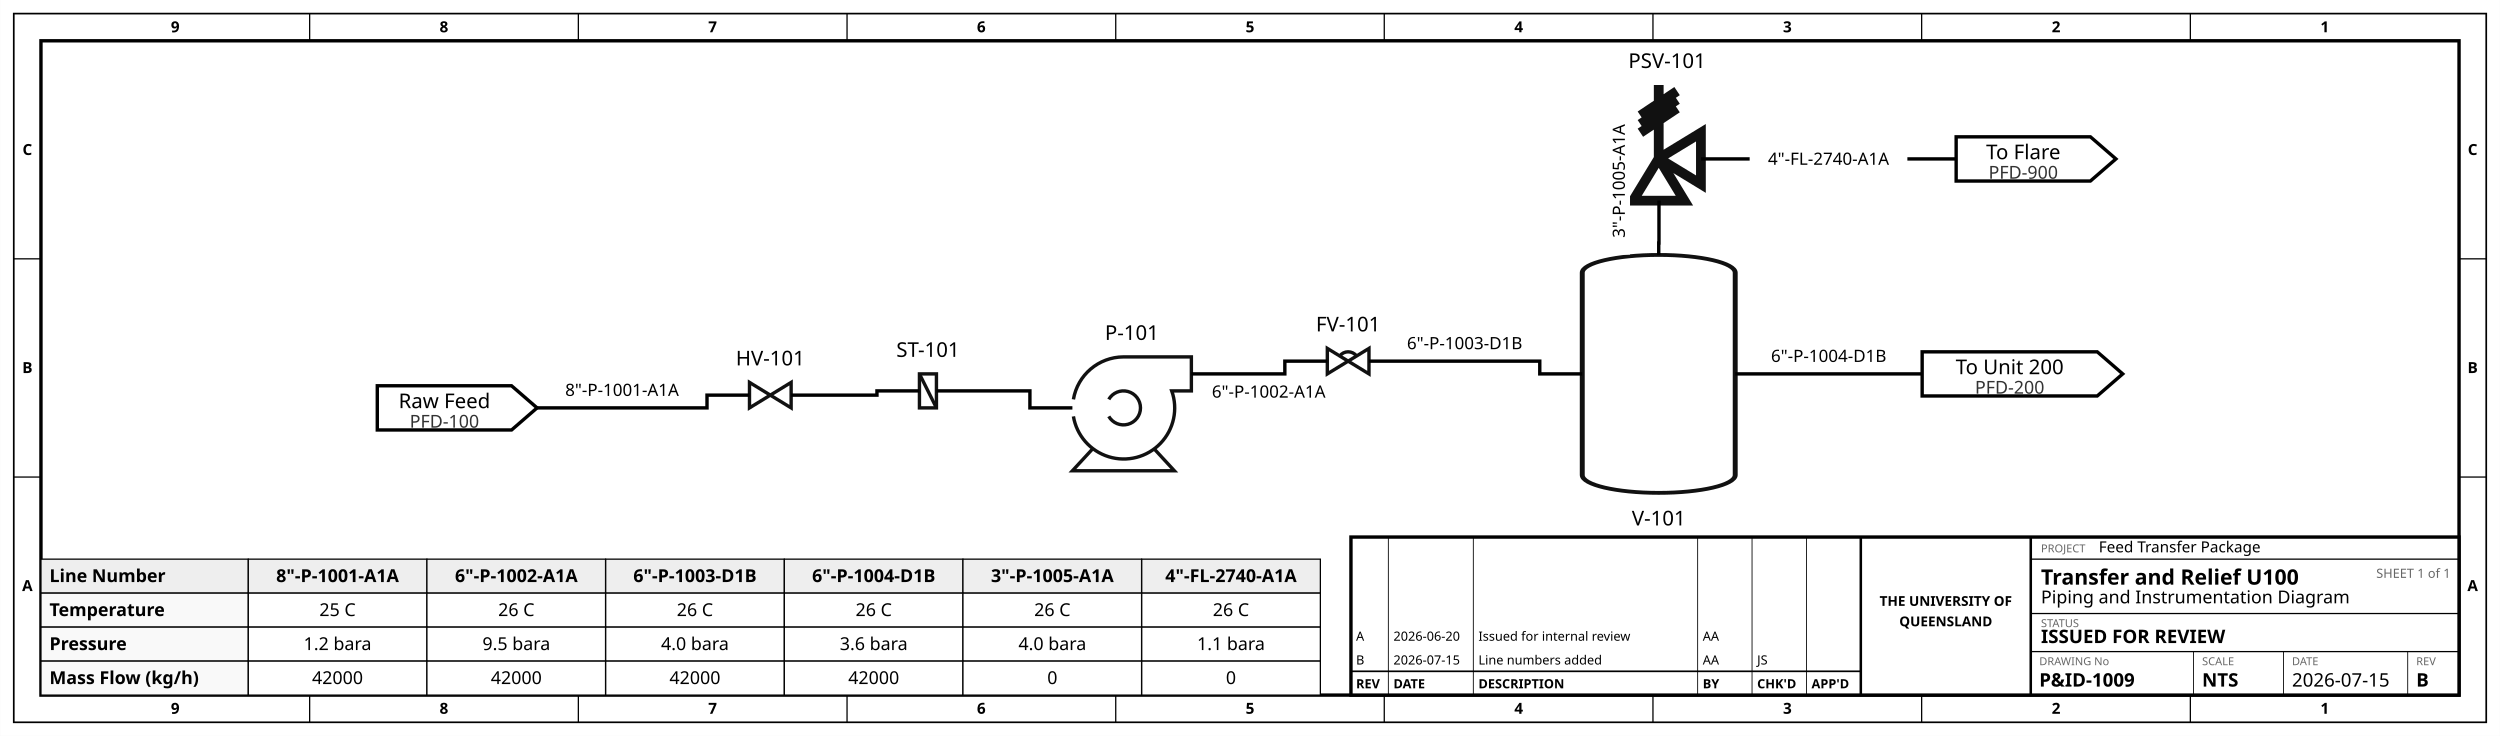
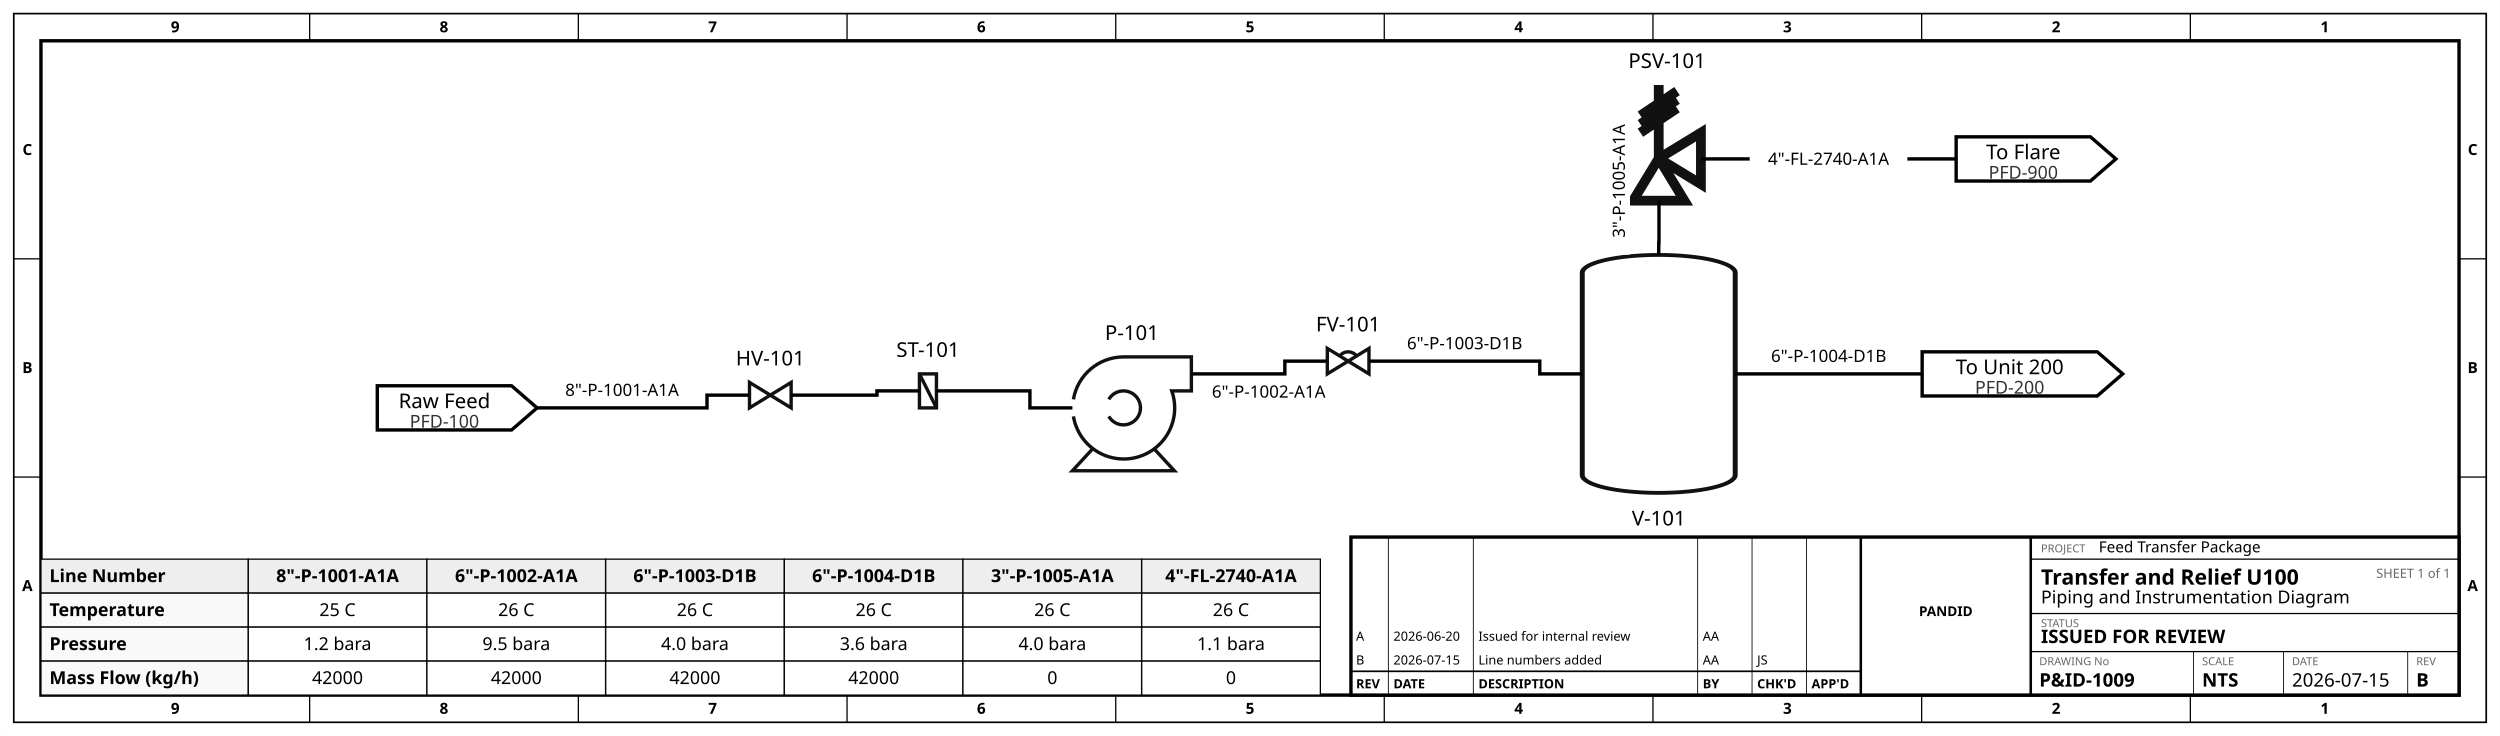
<svg xmlns="http://www.w3.org/2000/svg" width="1471" height="433" viewBox="-205.9 60.0 1470.8 433.0">
  <rect x="-205.9" y="60.0" width="1470.8" height="433.0" fill="white" />
  <rect x="-197.9" y="68.0" width="1454.8" height="417.0" fill="none" stroke="black" stroke-width="1" />
  <rect x="-181.9" y="84.0" width="1422.8" height="385.0" fill="none" stroke="black" stroke-width="2" />
  <text x="-102.9" y="79.0" font-family="sans-serif" font-size="9.0" text-anchor="middle" font-weight="bold" fill="black">9</text>
  <text x="-102.9" y="480.0" font-family="sans-serif" font-size="9.0" text-anchor="middle" font-weight="bold" fill="black">9</text>
  <line x1="-23.8" y1="68.0" x2="-23.8" y2="84.0" stroke="black" stroke-width="0.75" />
  <line x1="-23.8" y1="469.0" x2="-23.8" y2="485.0" stroke="black" stroke-width="0.75" />
  <text x="55.2" y="79.0" font-family="sans-serif" font-size="9.0" text-anchor="middle" font-weight="bold" fill="black">8</text>
  <text x="55.2" y="480.0" font-family="sans-serif" font-size="9.0" text-anchor="middle" font-weight="bold" fill="black">8</text>
  <line x1="134.3" y1="68.0" x2="134.3" y2="84.0" stroke="black" stroke-width="0.75" />
  <line x1="134.3" y1="469.0" x2="134.3" y2="485.0" stroke="black" stroke-width="0.75" />
  <text x="213.3" y="79.0" font-family="sans-serif" font-size="9.0" text-anchor="middle" font-weight="bold" fill="black">7</text>
  <text x="213.3" y="480.0" font-family="sans-serif" font-size="9.0" text-anchor="middle" font-weight="bold" fill="black">7</text>
  <line x1="292.4" y1="68.0" x2="292.4" y2="84.0" stroke="black" stroke-width="0.75" />
  <line x1="292.4" y1="469.0" x2="292.4" y2="485.0" stroke="black" stroke-width="0.75" />
  <text x="371.4" y="79.0" font-family="sans-serif" font-size="9.0" text-anchor="middle" font-weight="bold" fill="black">6</text>
  <text x="371.4" y="480.0" font-family="sans-serif" font-size="9.0" text-anchor="middle" font-weight="bold" fill="black">6</text>
  <line x1="450.5" y1="68.0" x2="450.5" y2="84.0" stroke="black" stroke-width="0.75" />
  <line x1="450.5" y1="469.0" x2="450.5" y2="485.0" stroke="black" stroke-width="0.75" />
  <text x="529.5" y="79.0" font-family="sans-serif" font-size="9.0" text-anchor="middle" font-weight="bold" fill="black">5</text>
  <text x="529.5" y="480.0" font-family="sans-serif" font-size="9.0" text-anchor="middle" font-weight="bold" fill="black">5</text>
  <line x1="608.5" y1="68.0" x2="608.5" y2="84.0" stroke="black" stroke-width="0.75" />
  <line x1="608.5" y1="469.0" x2="608.5" y2="485.0" stroke="black" stroke-width="0.75" />
  <text x="687.6" y="79.0" font-family="sans-serif" font-size="9.0" text-anchor="middle" font-weight="bold" fill="black">4</text>
  <text x="687.6" y="480.0" font-family="sans-serif" font-size="9.0" text-anchor="middle" font-weight="bold" fill="black">4</text>
  <line x1="766.6" y1="68.0" x2="766.6" y2="84.0" stroke="black" stroke-width="0.75" />
  <line x1="766.6" y1="469.0" x2="766.6" y2="485.0" stroke="black" stroke-width="0.75" />
  <text x="845.7" y="79.0" font-family="sans-serif" font-size="9.0" text-anchor="middle" font-weight="bold" fill="black">3</text>
  <text x="845.7" y="480.0" font-family="sans-serif" font-size="9.0" text-anchor="middle" font-weight="bold" fill="black">3</text>
  <line x1="924.7" y1="68.0" x2="924.7" y2="84.0" stroke="black" stroke-width="0.75" />
  <line x1="924.7" y1="469.0" x2="924.7" y2="485.0" stroke="black" stroke-width="0.75" />
  <text x="1003.8" y="79.0" font-family="sans-serif" font-size="9.0" text-anchor="middle" font-weight="bold" fill="black">2</text>
  <text x="1003.8" y="480.0" font-family="sans-serif" font-size="9.0" text-anchor="middle" font-weight="bold" fill="black">2</text>
  <line x1="1082.8" y1="68.0" x2="1082.8" y2="84.0" stroke="black" stroke-width="0.75" />
  <line x1="1082.8" y1="469.0" x2="1082.8" y2="485.0" stroke="black" stroke-width="0.75" />
  <text x="1161.9" y="79.0" font-family="sans-serif" font-size="9.0" text-anchor="middle" font-weight="bold" fill="black">1</text>
  <text x="1161.9" y="480.0" font-family="sans-serif" font-size="9.0" text-anchor="middle" font-weight="bold" fill="black">1</text>
  <text x="-189.9" y="151.2" font-family="sans-serif" font-size="9.0" text-anchor="middle" font-weight="bold" fill="black">C</text>
  <text x="1248.9" y="151.2" font-family="sans-serif" font-size="9.0" text-anchor="middle" font-weight="bold" fill="black">C</text>
  <line x1="-197.9" y1="212.3" x2="-181.9" y2="212.3" stroke="black" stroke-width="0.75" />
  <line x1="1240.9" y1="212.3" x2="1256.9" y2="212.3" stroke="black" stroke-width="0.75" />
  <text x="-189.9" y="279.5" font-family="sans-serif" font-size="9.0" text-anchor="middle" font-weight="bold" fill="black">B</text>
  <text x="1248.9" y="279.5" font-family="sans-serif" font-size="9.0" text-anchor="middle" font-weight="bold" fill="black">B</text>
  <line x1="-197.9" y1="340.7" x2="-181.9" y2="340.7" stroke="black" stroke-width="0.75" />
  <line x1="1240.9" y1="340.7" x2="1256.9" y2="340.7" stroke="black" stroke-width="0.75" />
  <text x="-189.9" y="407.8" font-family="sans-serif" font-size="9.0" text-anchor="middle" font-weight="bold" fill="black">A</text>
  <text x="1248.9" y="407.8" font-family="sans-serif" font-size="9.0" text-anchor="middle" font-weight="bold" fill="black">A</text>
  <g id="stream_table">
    <rect x="-181.9" y="389.0" width="122.0" height="20.0" fill="#eee" stroke="black" stroke-width="0.75" />
    <text x="-176.9" y="402.5" font-family="sans-serif" font-size="10.5" font-weight="bold" text-anchor="start">Line Number</text>
    <rect x="-59.9" y="389.0" width="105.1" height="20.0" fill="#eee" stroke="black" stroke-width="0.75" />
    <text x="-7.4" y="402.5" font-family="sans-serif" font-size="10.5" font-weight="bold" text-anchor="middle">8"-P-1001-A1A</text>
    <rect x="45.2" y="389.0" width="105.1" height="20.0" fill="#eee" stroke="black" stroke-width="0.75" />
    <text x="97.8" y="402.5" font-family="sans-serif" font-size="10.5" font-weight="bold" text-anchor="middle">6"-P-1002-A1A</text>
    <rect x="150.4" y="389.0" width="105.1" height="20.0" fill="#eee" stroke="black" stroke-width="0.75" />
    <text x="202.9" y="402.5" font-family="sans-serif" font-size="10.5" font-weight="bold" text-anchor="middle">6"-P-1003-D1B</text>
    <rect x="255.5" y="389.0" width="105.1" height="20.0" fill="#eee" stroke="black" stroke-width="0.75" />
    <text x="308.1" y="402.5" font-family="sans-serif" font-size="10.5" font-weight="bold" text-anchor="middle">6"-P-1004-D1B</text>
    <rect x="360.6" y="389.0" width="105.1" height="20.0" fill="#eee" stroke="black" stroke-width="0.75" />
    <text x="413.2" y="402.5" font-family="sans-serif" font-size="10.5" font-weight="bold" text-anchor="middle">3"-P-1005-A1A</text>
    <rect x="465.8" y="389.0" width="105.1" height="20.0" fill="#eee" stroke="black" stroke-width="0.75" />
    <text x="518.3" y="402.5" font-family="sans-serif" font-size="10.5" font-weight="bold" text-anchor="middle">4"-FL-2740-A1A</text>
    <rect x="-181.9" y="409.0" width="122.0" height="20.0" fill="#f9f9f9" stroke="black" stroke-width="0.75" />
    <text x="-176.9" y="422.5" font-family="sans-serif" font-size="10.5" font-weight="bold" text-anchor="start">Temperature</text>
    <rect x="-59.9" y="409.0" width="105.1" height="20.0" fill="white" stroke="black" stroke-width="0.75" />
    <text x="-7.4" y="422.5" font-family="sans-serif" font-size="10.5" text-anchor="middle">25 C</text>
    <rect x="45.2" y="409.0" width="105.1" height="20.0" fill="white" stroke="black" stroke-width="0.75" />
    <text x="97.8" y="422.5" font-family="sans-serif" font-size="10.5" text-anchor="middle">26 C</text>
    <rect x="150.4" y="409.0" width="105.1" height="20.0" fill="white" stroke="black" stroke-width="0.75" />
    <text x="202.9" y="422.5" font-family="sans-serif" font-size="10.5" text-anchor="middle">26 C</text>
    <rect x="255.5" y="409.0" width="105.1" height="20.0" fill="white" stroke="black" stroke-width="0.75" />
    <text x="308.1" y="422.5" font-family="sans-serif" font-size="10.5" text-anchor="middle">26 C</text>
    <rect x="360.6" y="409.0" width="105.1" height="20.0" fill="white" stroke="black" stroke-width="0.75" />
    <text x="413.2" y="422.5" font-family="sans-serif" font-size="10.5" text-anchor="middle">26 C</text>
    <rect x="465.8" y="409.0" width="105.1" height="20.0" fill="white" stroke="black" stroke-width="0.75" />
    <text x="518.3" y="422.5" font-family="sans-serif" font-size="10.5" text-anchor="middle">26 C</text>
    <rect x="-181.9" y="429.0" width="122.0" height="20.0" fill="#f9f9f9" stroke="black" stroke-width="0.75" />
    <text x="-176.9" y="442.5" font-family="sans-serif" font-size="10.5" font-weight="bold" text-anchor="start">Pressure</text>
    <rect x="-59.9" y="429.0" width="105.1" height="20.0" fill="white" stroke="black" stroke-width="0.75" />
    <text x="-7.4" y="442.5" font-family="sans-serif" font-size="10.5" text-anchor="middle">1.2 bara</text>
    <rect x="45.2" y="429.0" width="105.1" height="20.0" fill="white" stroke="black" stroke-width="0.75" />
    <text x="97.8" y="442.5" font-family="sans-serif" font-size="10.5" text-anchor="middle">9.5 bara</text>
    <rect x="150.4" y="429.0" width="105.1" height="20.0" fill="white" stroke="black" stroke-width="0.75" />
    <text x="202.9" y="442.5" font-family="sans-serif" font-size="10.5" text-anchor="middle">4.0 bara</text>
    <rect x="255.5" y="429.0" width="105.1" height="20.0" fill="white" stroke="black" stroke-width="0.75" />
    <text x="308.1" y="442.5" font-family="sans-serif" font-size="10.5" text-anchor="middle">3.6 bara</text>
    <rect x="360.6" y="429.0" width="105.1" height="20.0" fill="white" stroke="black" stroke-width="0.75" />
    <text x="413.2" y="442.5" font-family="sans-serif" font-size="10.5" text-anchor="middle">4.0 bara</text>
    <rect x="465.8" y="429.0" width="105.1" height="20.0" fill="white" stroke="black" stroke-width="0.75" />
    <text x="518.3" y="442.5" font-family="sans-serif" font-size="10.5" text-anchor="middle">1.1 bara</text>
    <rect x="-181.9" y="449.0" width="122.0" height="20.0" fill="#f9f9f9" stroke="black" stroke-width="0.75" />
    <text x="-176.9" y="462.5" font-family="sans-serif" font-size="10.5" font-weight="bold" text-anchor="start">Mass Flow (kg/h)</text>
    <rect x="-59.9" y="449.0" width="105.1" height="20.0" fill="white" stroke="black" stroke-width="0.75" />
    <text x="-7.4" y="462.5" font-family="sans-serif" font-size="10.5" text-anchor="middle">42000</text>
    <rect x="45.2" y="449.0" width="105.1" height="20.0" fill="white" stroke="black" stroke-width="0.75" />
    <text x="97.8" y="462.5" font-family="sans-serif" font-size="10.5" text-anchor="middle">42000</text>
    <rect x="150.4" y="449.0" width="105.1" height="20.0" fill="white" stroke="black" stroke-width="0.75" />
    <text x="202.9" y="462.5" font-family="sans-serif" font-size="10.5" text-anchor="middle">42000</text>
    <rect x="255.5" y="449.0" width="105.1" height="20.0" fill="white" stroke="black" stroke-width="0.75" />
    <text x="308.1" y="462.5" font-family="sans-serif" font-size="10.5" text-anchor="middle">42000</text>
    <rect x="360.6" y="449.0" width="105.1" height="20.0" fill="white" stroke="black" stroke-width="0.75" />
    <text x="413.2" y="462.5" font-family="sans-serif" font-size="10.5" text-anchor="middle">0</text>
    <rect x="465.8" y="449.0" width="105.1" height="20.0" fill="white" stroke="black" stroke-width="0.75" />
    <text x="518.3" y="462.5" font-family="sans-serif" font-size="10.5" text-anchor="middle">0</text>
  </g>
  <rect x="588.9" y="376.0" width="652.0" height="93.0" fill="white" stroke="black" stroke-width="2" />
  <line x1="888.9" y1="376.0" x2="888.9" y2="469.0" stroke="black" stroke-width="1.5" />
  <line x1="988.9" y1="376.0" x2="988.9" y2="469.0" stroke="black" stroke-width="1.5" />
  <line x1="588.9" y1="455.0" x2="888.9" y2="455.0" stroke="black" stroke-width="1" />
  <line x1="610.9" y1="376.0" x2="610.9" y2="469.0" stroke="black" stroke-width="0.5" />
  <line x1="660.9" y1="376.0" x2="660.9" y2="469.0" stroke="black" stroke-width="0.5" />
  <line x1="792.9" y1="376.0" x2="792.9" y2="469.0" stroke="black" stroke-width="0.5" />
  <line x1="824.9" y1="376.0" x2="824.9" y2="469.0" stroke="black" stroke-width="0.5" />
  <line x1="856.9" y1="376.0" x2="856.9" y2="469.0" stroke="black" stroke-width="0.5" />
  <text x="591.9" y="465.0" font-family="sans-serif" font-size="7.5" text-anchor="start" font-weight="bold" fill="black">REV</text>
  <text x="613.9" y="465.0" font-family="sans-serif" font-size="7.5" text-anchor="start" font-weight="bold" fill="black">DATE</text>
  <text x="663.9" y="465.0" font-family="sans-serif" font-size="7.5" text-anchor="start" font-weight="bold" fill="black">DESCRIPTION</text>
  <text x="795.9" y="465.0" font-family="sans-serif" font-size="7.5" text-anchor="start" font-weight="bold" fill="black">BY</text>
  <text x="827.9" y="465.0" font-family="sans-serif" font-size="7.5" text-anchor="start" font-weight="bold" fill="black">CHK'D</text>
  <text x="859.9" y="465.0" font-family="sans-serif" font-size="7.5" text-anchor="start" font-weight="bold" fill="black">APP'D</text>
  <text x="591.9" y="451.0" font-family="sans-serif" font-size="7.5" text-anchor="start" fill="black">B</text>
  <text x="613.9" y="451.0" font-family="sans-serif" font-size="7.5" text-anchor="start" fill="black">2026-07-15</text>
  <text x="663.9" y="451.0" font-family="sans-serif" font-size="7.5" text-anchor="start" fill="black">Line numbers added</text>
  <text x="795.9" y="451.0" font-family="sans-serif" font-size="7.5" text-anchor="start" fill="black">AA</text>
  <text x="827.9" y="451.0" font-family="sans-serif" font-size="7.5" text-anchor="start" fill="black">JS</text>
  <text x="859.9" y="451.0" font-family="sans-serif" font-size="7.5" text-anchor="start" fill="black" />
  <text x="591.9" y="437.0" font-family="sans-serif" font-size="7.5" text-anchor="start" fill="black">A</text>
  <text x="613.9" y="437.0" font-family="sans-serif" font-size="7.5" text-anchor="start" fill="black">2026-06-20</text>
  <text x="663.9" y="437.0" font-family="sans-serif" font-size="7.5" text-anchor="start" fill="black">Issued for internal review</text>
  <text x="795.9" y="437.0" font-family="sans-serif" font-size="7.5" text-anchor="start" fill="black">AA</text>
  <text x="827.9" y="437.0" font-family="sans-serif" font-size="7.5" text-anchor="start" fill="black" />
  <text x="859.9" y="437.0" font-family="sans-serif" font-size="7.5" text-anchor="start" fill="black" />
-   <text x="938.9" y="416.5" font-family="sans-serif" font-size="8.0" text-anchor="middle" font-weight="bold" fill="black">THE UNIVERSITY OF</text>
-   <text x="938.9" y="428.5" font-family="sans-serif" font-size="8.0" text-anchor="middle" font-weight="bold" fill="black">QUEENSLAND</text>
+   <text x="938.9" y="422.5" font-family="sans-serif" font-size="8.0" text-anchor="middle" font-weight="bold" fill="black">PANDID</text>
  <text x="994.9" y="385.0" font-family="sans-serif" font-size="6.5" text-anchor="start" fill="#666">PROJECT</text>
  <text x="1028.9" y="385.0" font-family="sans-serif" font-size="9.0" text-anchor="start" fill="black">Feed Transfer Package</text>
  <line x1="988.9" y1="389.0" x2="1240.9" y2="389.0" stroke="black" stroke-width="0.75" />
  <line x1="988.9" y1="421.0" x2="1240.9" y2="421.0" stroke="black" stroke-width="0.75" />
  <line x1="988.9" y1="443.4" x2="1240.9" y2="443.4" stroke="black" stroke-width="0.75" />
  <text x="994.9" y="404.0" font-family="sans-serif" font-size="12.5" text-anchor="start" font-weight="bold" fill="black">Transfer and Relief U100</text>
  <text x="994.9" y="415.0" font-family="sans-serif" font-size="10.5" text-anchor="start" fill="black">Piping and Instrumentation Diagram</text>
  <text x="1235.9" y="400.0" font-family="sans-serif" font-size="7.5" text-anchor="end" fill="#666">SHEET 1 of 1</text>
  <text x="994.9" y="429.0" font-family="sans-serif" font-size="6.5" text-anchor="start" fill="#666">STATUS</text>
  <text x="994.9" y="438.4" font-family="sans-serif" font-size="11.0" text-anchor="start" font-weight="bold" fill="black">ISSUED FOR REVIEW</text>
  <text x="993.9" y="451.4" font-family="sans-serif" font-size="6.5" text-anchor="start" fill="#666">DRAWING No</text>
  <text x="993.9" y="464.0" font-family="sans-serif" font-size="11.0" text-anchor="start" font-weight="bold" fill="black">P&amp;ID-1009</text>
  <line x1="1084.7" y1="443.4" x2="1084.7" y2="469.0" stroke="black" stroke-width="0.5" />
  <text x="1089.7" y="451.4" font-family="sans-serif" font-size="6.5" text-anchor="start" fill="#666">SCALE</text>
  <text x="1089.7" y="464.0" font-family="sans-serif" font-size="11.0" text-anchor="start" font-weight="bold" fill="black">NTS</text>
  <line x1="1137.6" y1="443.4" x2="1137.6" y2="469.0" stroke="black" stroke-width="0.5" />
  <text x="1142.6" y="451.4" font-family="sans-serif" font-size="6.5" text-anchor="start" fill="#666">DATE</text>
  <text x="1142.6" y="464.0" font-family="sans-serif" font-size="11.0" text-anchor="start" fill="black">2026-07-15</text>
  <line x1="1210.7" y1="443.4" x2="1210.7" y2="469.0" stroke="black" stroke-width="0.5" />
  <text x="1215.7" y="451.4" font-family="sans-serif" font-size="6.5" text-anchor="start" fill="#666">REV</text>
  <text x="1215.7" y="464.0" font-family="sans-serif" font-size="11.0" text-anchor="start" font-weight="bold" fill="black">B</text>
  <defs>
    <symbol id="sym_fitting_strainer" viewBox="0 0 10.0 20.0" overflow="visible">
      <g transform="scale(0.25)">
        <rect x="0.0" y="0.0" width="40.0" height="80.0" fill="none" stroke="#111" stroke-width="8.0" />
        <path d="M 0.0 0.0 L 40.0 80.0" fill="none" stroke="#111" stroke-width="8.0" />
      </g>
    </symbol>
    <symbol id="sym_pump" viewBox="0 0 70.0 67.0" overflow="visible">
      <path d="M 12.0 54.0 L 0.0 67.0 L 60.0 67.0 L 48.0 54.0" fill="none" stroke="#111" stroke-width="2.0" />
      <path d="M 0.6 25.0 A 30.0 30.0 0.0 0 1 30.0 0.0 L 70.0 0.0 L 70.0 20.0 L 58.45 20.0 A 30.0 30.0 0.0 0 1 51.859 50.83 A 30.0 30.0 0.0 0 1 21.341 58.742 A 30.0 30.0 0.0 0 1 0.6 35.0" fill="none" stroke="#111" stroke-width="2.0" />
      <path d="M 21.4 25.0 A 10.0 10.0 0.0 1 1 21.4 35.0" fill="none" stroke="#111" stroke-width="2.0" />
    </symbol>
    <symbol id="sym_valve" viewBox="0 0 24.5 15.0" overflow="visible">
      <g transform="scale(0.25)">
        <path d="M 0.0 60.0 L 0.0 0.0 L 98.0 60.0 L 98.0 0.0 Z" fill="none" stroke="#111" stroke-width="8.0" />
      </g>
    </symbol>
    <symbol id="sym_valve_control" viewBox="0 0 24.5 15.0" overflow="visible">
      <g transform="scale(0.25)">
        <path d="M 0.0 60.0 L 0.0 0.0 L 98.0 60.0 L 98.0 0.0 Z" fill="none" stroke="#111" stroke-width="8.0" />
        <path d="M 29.0 18.0 A 25.0 25.0 0.0 0 1 69.0 18.0" fill="none" stroke="#111" stroke-width="8.0" />
      </g>
    </symbol>
    <symbol id="sym_valve_psv" viewBox="0 0 13.9 23.6" preserveAspectRatio="none" overflow="visible">
      <g transform="scale(0.25)">
        <path d="M 0.0 94.5 L 21.0 60.0 L 55.5 39.0 L 55.5 81.0 L 21.0 60.0 L 42.0 94.5 Z M 21.0 61.0 L 21.0 0.0 M 6.0 39.0 L 36.0 19.0 M 6.0 32.0 L 36.0 12.0 M 6.0 25.0 L 36.0 5.0" fill="none" stroke="#111" stroke-width="8.0" />
      </g>
    </symbol>
    <symbol id="sym_vessel" viewBox="0 0 62.0 100.0" preserveAspectRatio="none" overflow="visible">
      <g transform="scale(0.62, 0.5)">
        <path d="M 0.0 15.0 A 50.0 15.0 0.0 0 1 50.0 0.0 A 50.0 15.0 0.0 0 1 100.0 15.0 L 100.0 185.0 A 50.0 15.0 0.0 0 1 50.0 200.0 A 50.0 15.0 0.0 0 1 0.0 185.0 Z" fill="none" stroke="#111" stroke-width="3.226" />
      </g>
    </symbol>
  </defs>
  <g id="units">
    <polygon points="16.0,287 95,287 110,300 95,313 16.0,313" fill="transparent" stroke="black" stroke-width="2" />
    <text x="55.5" y="296" font-family="sans-serif" font-size="12" text-anchor="middle" dominant-baseline="middle">Raw Feed</text>
    <text x="55.5" y="308" font-family="sans-serif" font-size="10.5" text-anchor="middle" dominant-baseline="middle" fill="#333">PFD-100</text>
    <use href="#sym_valve" x="235" y="285" width="24.5" height="15.0" />
    <use href="#sym_fitting_strainer" x="335" y="280" width="10.0" height="20.0" />
    <use href="#sym_pump" x="425" y="270" width="70.0" height="67.0" />
    <use href="#sym_valve_control" x="575" y="265" width="24.5" height="15.0" />
    <use href="#sym_vessel" x="725" y="210" width="90" height="140" />
    <use href="#sym_valve_psv" x="754.89" y="110" width="40" height="68" />
    <polygon points="945,140.508 1024.0,140.508 1039.0,153.508 1024.0,166.508 945,166.508" fill="transparent" stroke="black" stroke-width="2" />
    <text x="984.5" y="149.508" font-family="sans-serif" font-size="12" text-anchor="middle" dominant-baseline="middle">To Flare</text>
    <text x="984.5" y="161.508" font-family="sans-serif" font-size="10.5" text-anchor="middle" dominant-baseline="middle" fill="#333">PFD-900</text>
    <polygon points="925,267 1028.0,267 1043.0,280 1028.0,293 925,293" fill="transparent" stroke="black" stroke-width="2" />
    <text x="976.5" y="276" font-family="sans-serif" font-size="12" text-anchor="middle" dominant-baseline="middle">To Unit 200</text>
    <text x="976.5" y="288" font-family="sans-serif" font-size="10.5" text-anchor="middle" dominant-baseline="middle" fill="#333">PFD-200</text>
  </g>
  <g id="streams">
    <path d="M 110.0,300.0 L 210.0,300.0 L 210.0,292.5 L 235.0,292.5" fill="none" stroke="black" stroke-width="2" />
    <path d="M 259.5,292.5 L 310.0,292.5 L 310.0,290.0 L 335.0,290.0" fill="none" stroke="black" stroke-width="2" />
    <path d="M 345.0,290.0 L 400.0,290.0 L 400.0,300.0 L 425.0,300.0" fill="none" stroke="black" stroke-width="2" />
    <path d="M 495.0,280.0 L 550.0,280.0 L 550.0,272.5 L 575.0,272.5" fill="none" stroke="black" stroke-width="2" />
    <path d="M 599.5,272.5 L 700.0,272.5 L 700.0,280.0 L 725.0,280.0" fill="none" stroke="black" stroke-width="2" />
    <path d="M 815.0,280.0 L 925,280.0" fill="none" stroke="black" stroke-width="2" />
    <path d="M 770.0,210.0 L 770.0,203.0 L 770.144,203.0 L 770.144,178.0" fill="none" stroke="black" stroke-width="2" />
    <path d="M 794.892,153.508 L 945,153.508" fill="none" stroke="black" stroke-width="2" />
    <rect x="116.7" y="283.0" width="86.6" height="13.0" fill="white" />
    <text x="160.0" y="289.5" font-family="sans-serif" font-size="10" text-anchor="middle" dominant-baseline="middle" fill="black">8"-P-1001-A1A</text>
    <rect x="497.2" y="284.0" width="86.6" height="13.0" fill="white" />
    <text x="540.5" y="290.5" font-family="sans-serif" font-size="10" text-anchor="middle" dominant-baseline="middle" fill="black">6"-P-1002-A1A</text>
    <rect x="612.5" y="255.5" width="86.6" height="13.0" fill="white" />
    <text x="655.8" y="262.0" font-family="sans-serif" font-size="10" text-anchor="middle" dominant-baseline="middle" fill="black">6"-P-1003-D1B</text>
    <rect x="826.7" y="263.0" width="86.6" height="13.0" fill="white" />
    <text x="870.0" y="269.5" font-family="sans-serif" font-size="10" text-anchor="middle" dominant-baseline="middle" fill="black">6"-P-1004-D1B</text>
    <rect x="740.1" y="123.2" width="13.0" height="86.6" fill="white" />
    <text x="746.6" y="166.5" font-family="sans-serif" font-size="10" text-anchor="middle" dominant-baseline="middle" fill="black" transform="rotate(-90, 746.6, 166.5)">3"-P-1005-A1A</text>
    <rect x="823.5" y="147.0" width="92.8" height="13.0" fill="white" />
    <text x="869.9" y="153.5" font-family="sans-serif" font-size="10" text-anchor="middle" dominant-baseline="middle" fill="black">4"-FL-2740-A1A</text>
  </g>
  <g id="unit_labels">
    <rect x="223.4" y="263.0" width="47.6" height="15.0" fill="white" />
    <text x="247.25" y="275" font-family="sans-serif" font-size="12" text-anchor="middle" dominant-baseline="baseline">HV-101</text>
    <rect x="316.2" y="258.0" width="47.6" height="15.0" fill="white" />
    <text x="340.0" y="270" font-family="sans-serif" font-size="12" text-anchor="middle" dominant-baseline="baseline">ST-101</text>
    <rect x="439.5" y="248.0" width="41.0" height="15.0" fill="white" />
    <text x="460.0" y="260" font-family="sans-serif" font-size="12" text-anchor="middle" dominant-baseline="baseline">P-101</text>
    <rect x="563.5" y="243.0" width="47.6" height="15.0" fill="white" />
    <text x="587.25" y="255" font-family="sans-serif" font-size="12" text-anchor="middle" dominant-baseline="baseline">FV-101</text>
    <rect x="749.5" y="357.5" width="41.0" height="15.0" fill="white" />
    <text x="770.0" y="365" font-family="sans-serif" font-size="12" text-anchor="middle" dominant-baseline="middle">V-101</text>
    <rect x="747.8" y="88.0" width="54.2" height="15.0" fill="white" />
    <text x="774.892" y="100" font-family="sans-serif" font-size="12" text-anchor="middle" dominant-baseline="baseline">PSV-101</text>
  </g>
</svg>
